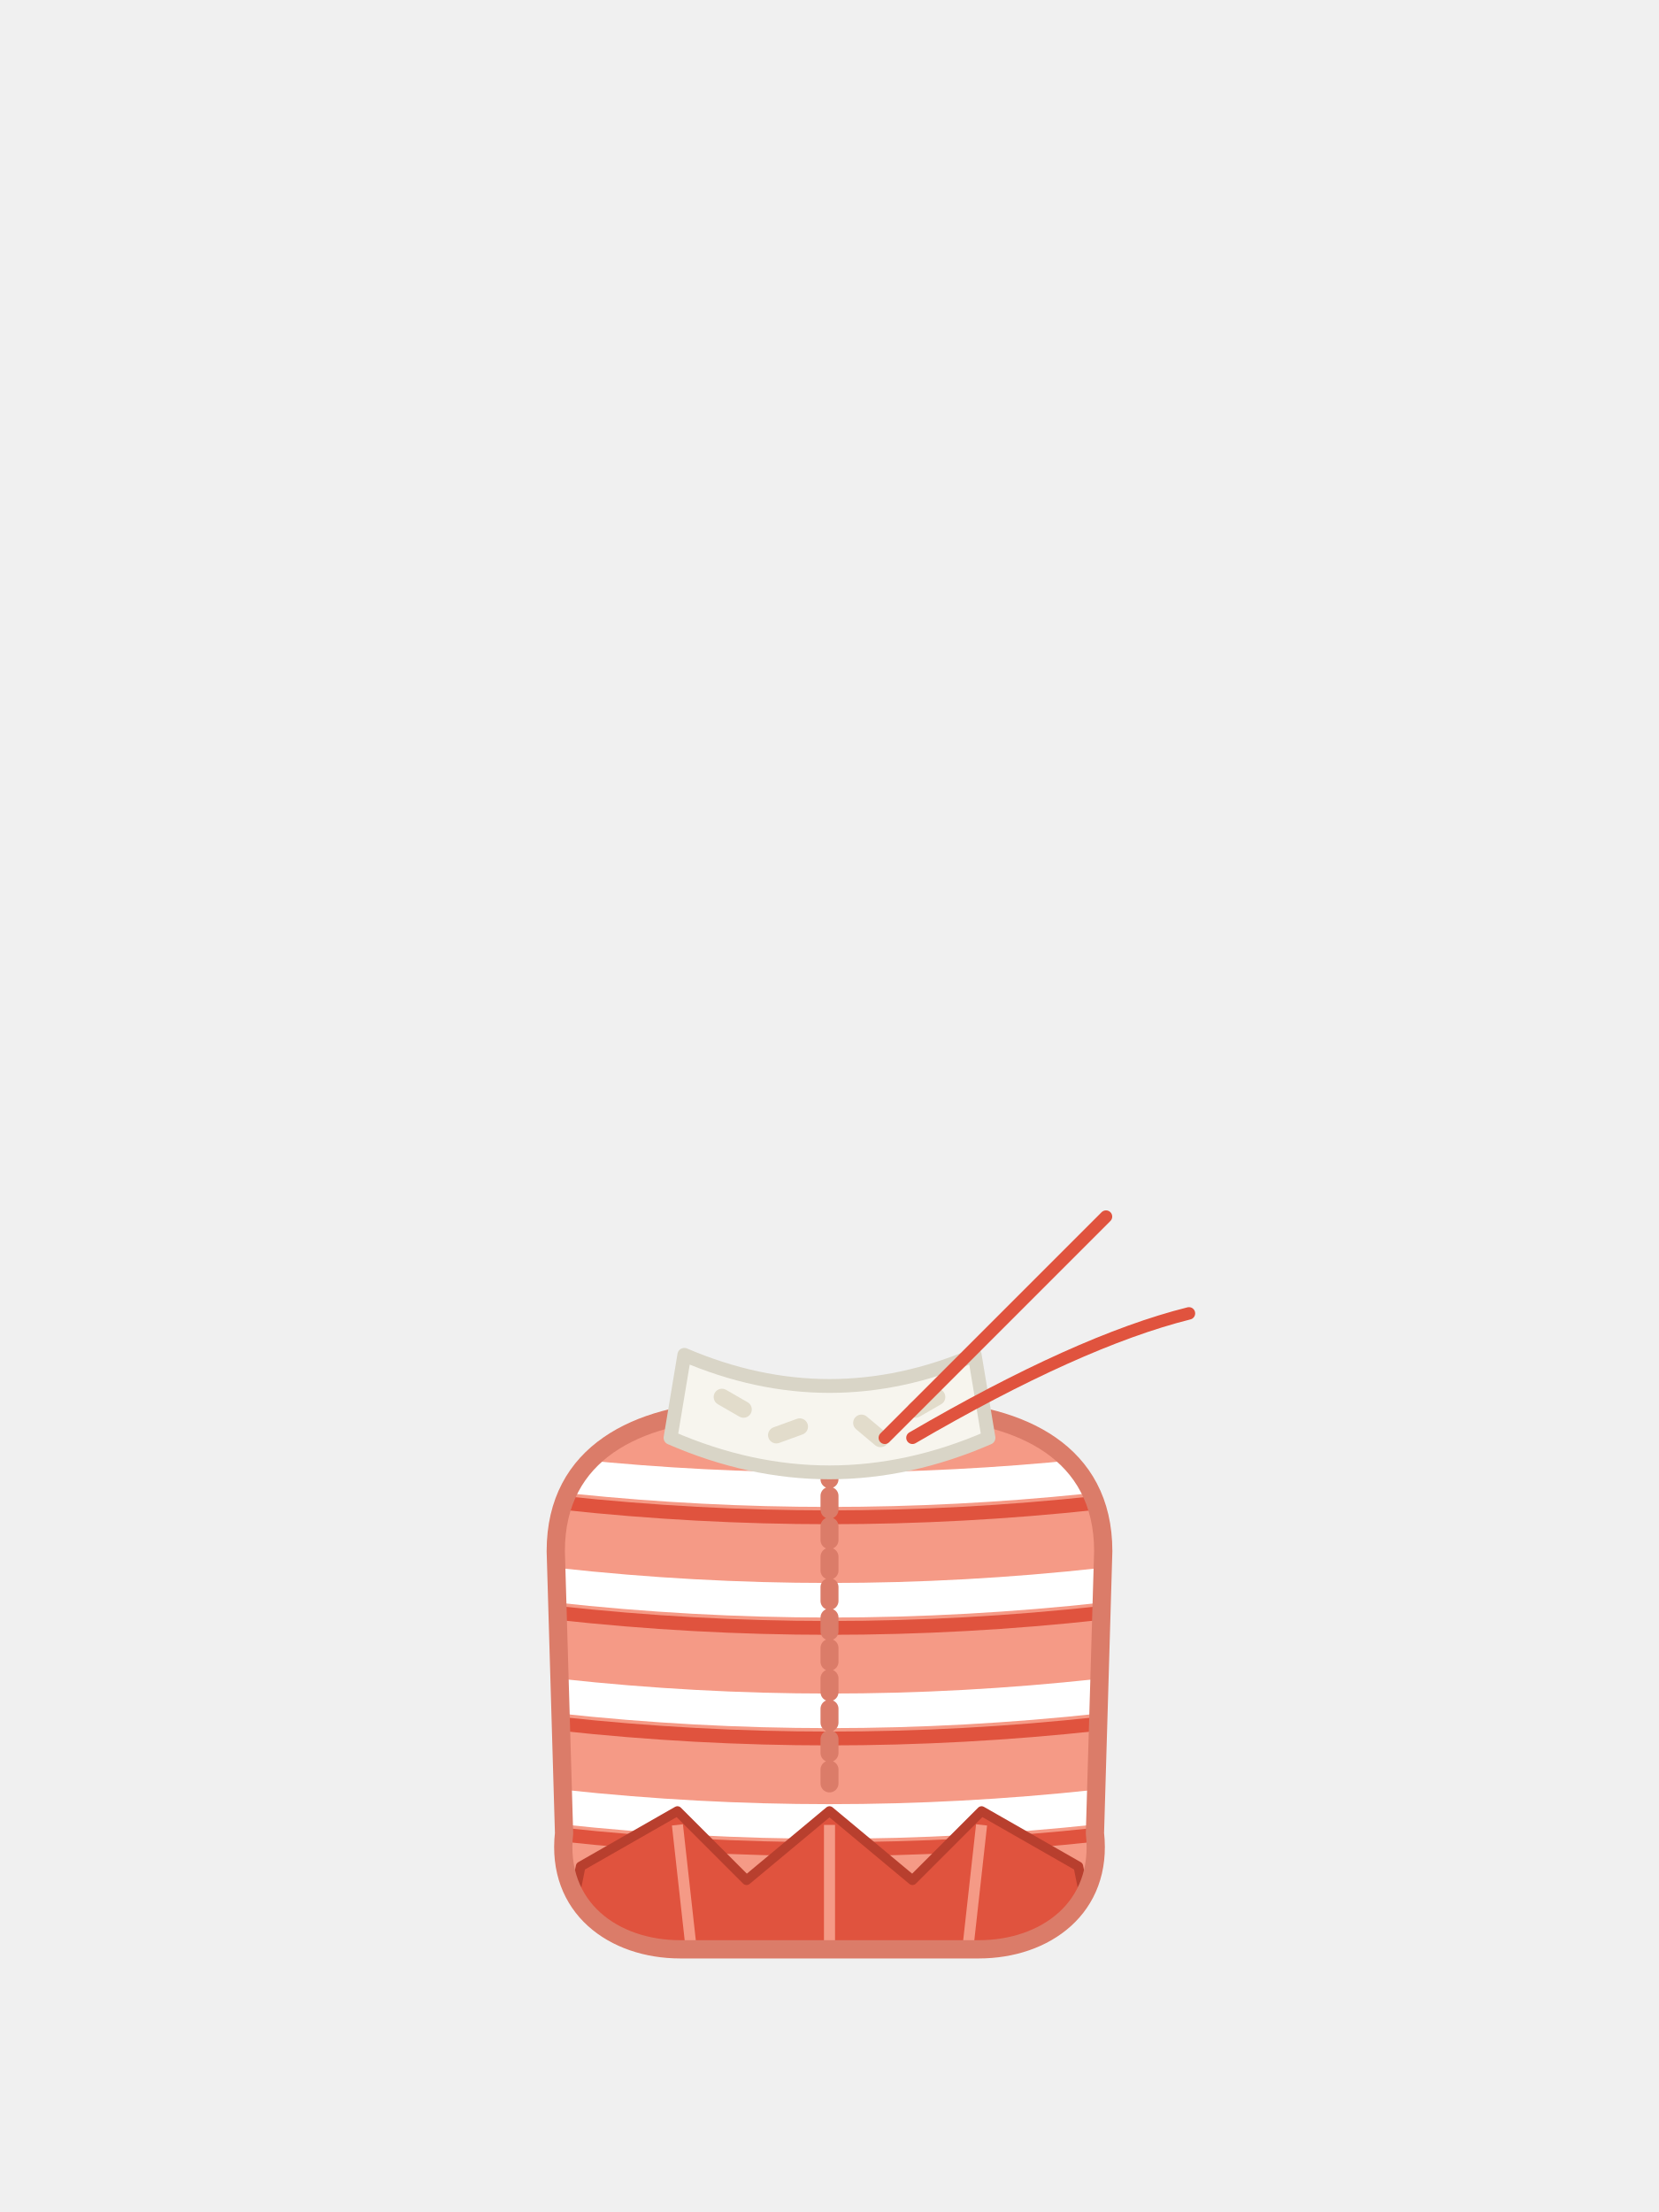
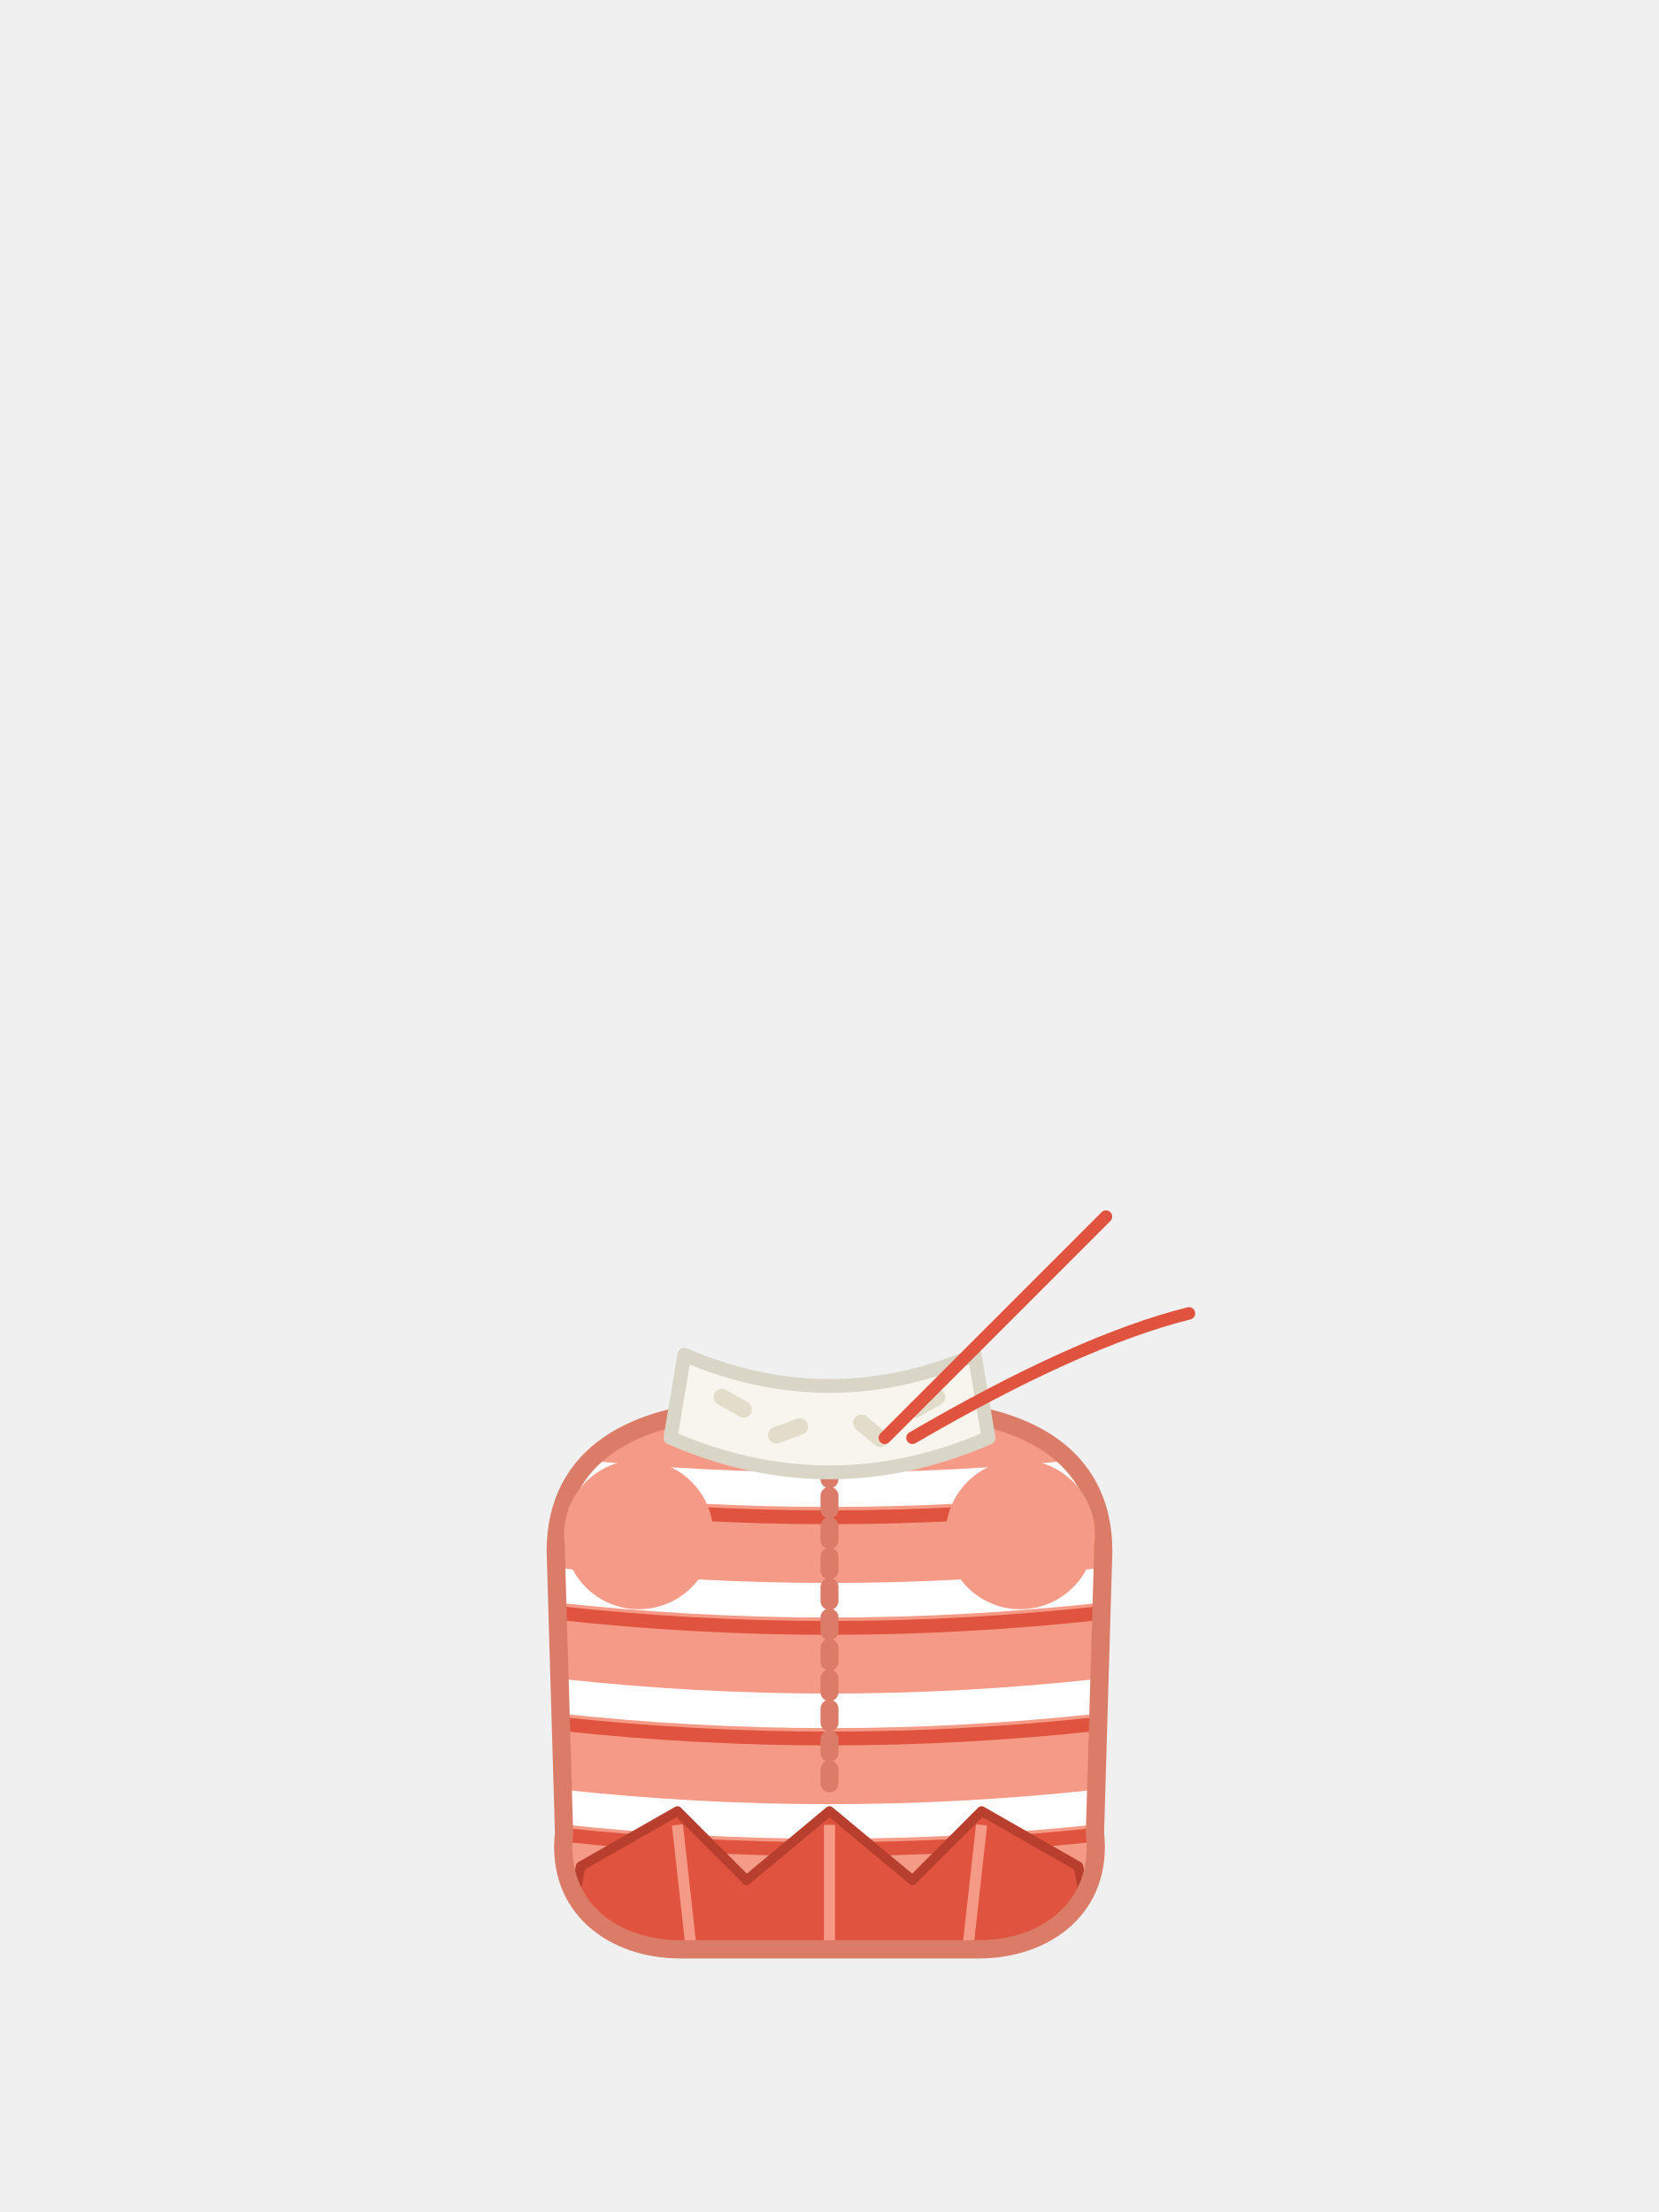
<svg xmlns="http://www.w3.org/2000/svg" viewBox="0 0 240 320">
  <path d="M80.4,224.4c0,-14.4 12,-19.8 25.2,-20.4h28.8c13.2,0.6 25.2,6 25.2,20.4l-1.2,40.8c1.2,10.8 -7.2,16.8 -16.8,16.8h-43.2c-9.6,0 -18,-6 -16.8,-16.8z" fill="#F59A86" />
  <path d="M83.435,213.628c24.377,2.496 48.754,2.496 73.131,0" fill="none" stroke="#FFFFFF" stroke-width="5" />
  <path d="M81.52,217.427c25.653,2.764 51.307,2.764 76.96,0" fill="none" stroke="#E0533E" stroke-width="2" />
  <path d="M80.545,229.321c26.304,2.906 52.607,2.906 78.911,0" fill="none" stroke="#FFFFFF" stroke-width="5" />
  <path d="M80.663,233.334c26.225,2.889 52.45,2.889 78.674,0" fill="none" stroke="#E0533E" stroke-width="2" />
  <path d="M81.017,245.372c25.989,2.837 51.978,2.837 77.966,0" fill="none" stroke="#FFFFFF" stroke-width="5" />
  <path d="M81.135,249.385c25.91,2.82 51.82,2.82 77.73,0" fill="none" stroke="#E0533E" stroke-width="2" />
  <path d="M81.489,261.424c25.674,2.768 51.348,2.768 77.022,0" fill="none" stroke="#FFFFFF" stroke-width="5" />
  <path d="M81.576,265.433c25.616,2.756 51.233,2.756 76.849,0" fill="none" stroke="#E0533E" stroke-width="2" />
  <path d="M84,270l14,-8l10,10l12,-10l12,10l10,-10l14,8l0.829,4.145c-2.798,5.113 -8.739,7.855 -15.229,7.855h-43.2c-6.49,0 -12.431,-2.742 -15.229,-7.855z" fill="#E0533E" stroke="#B83F2E" stroke-width="1.4" stroke-linejoin="round" />
  <path d="M98,264l2,18" fill="#000000" stroke="#F59A86" stroke-width="1.6" />
  <path d="M120,264v18" fill="#000000" stroke="#F59A86" stroke-width="1.6" />
  <path d="M142,264l-2,18" fill="#000000" stroke="#F59A86" stroke-width="1.6" />
  <path d="M80.4,224.4c0,-14.4 12,-19.8 25.2,-20.4h28.8c13.2,0.6 25.2,6 25.2,20.4l-1.2,40.8c1.2,10.8 -7.2,16.8 -16.8,16.8h-43.2c-9.6,0 -18,-6 -16.8,-16.8z" fill="none" stroke="#DB7C69" stroke-width="2.64" />
  <path d="M120,212v48" fill="#000000" stroke="#DB7C69" stroke-width="2.6" stroke-linecap="round" stroke-dasharray="2 2.4" />
  <path d="M99,196c14,6 28,6 42,0l2,12c-15.333,6.667 -30.667,6.667 -46,0z" fill="#F7F5EE" stroke="#D9D5C7" stroke-width="2" stroke-linejoin="round" />
  <path d="M105.041,201.061l3.118,1.8c0.574,0.331 0.771,1.065 0.439,1.639c-0.331,0.574 -1.065,0.771 -1.639,0.439l-3.118,-1.8c-0.574,-0.331 -0.771,-1.065 -0.439,-1.639c0.331,-0.574 1.065,-0.771 1.639,-0.439z" fill="#E2DCCB" />
  <path d="M111.898,206.488l3.383,-1.231c0.623,-0.227 1.311,0.094 1.538,0.717c0.227,0.623 -0.094,1.311 -0.717,1.538l-3.383,1.231c-0.623,0.227 -1.311,-0.094 -1.538,-0.717c-0.227,-0.623 0.094,-1.311 0.717,-1.538z" fill="#E2DCCB" />
  <path d="M125.392,204.924l2.758,2.314c0.508,0.426 0.574,1.183 0.148,1.691c-0.426,0.508 -1.183,0.574 -1.691,0.148l-2.758,-2.314c-0.508,-0.426 -0.574,-1.183 -0.148,-1.691c0.426,-0.508 1.183,-0.574 1.691,-0.148z" fill="#E2DCCB" />
  <path d="M131.841,202.861l3.118,-1.8c0.574,-0.331 1.308,-0.135 1.639,0.439c0.331,0.574 0.135,1.308 -0.439,1.639l-3.118,1.8c-0.574,0.331 -1.308,0.135 -1.639,-0.439c-0.331,-0.574 -0.135,-1.308 0.439,-1.639z" fill="#E2DCCB" />
  <path d="M128,208c14.667,-14.667 25.333,-25.333 32,-32" fill="none" stroke="#E0533E" stroke-width="1.8" stroke-linecap="round" />
  <path d="M132,208c16,-9.333 29.333,-15.333 40,-18" fill="none" stroke="#E0533E" stroke-width="1.8" stroke-linecap="round" />
+   <circle cx="92.4" cy="222" r="10.8" fill="#F59A86" />
+   <circle cx="147.6" cy="222" r="10.8" fill="#F59A86" />
</svg>
